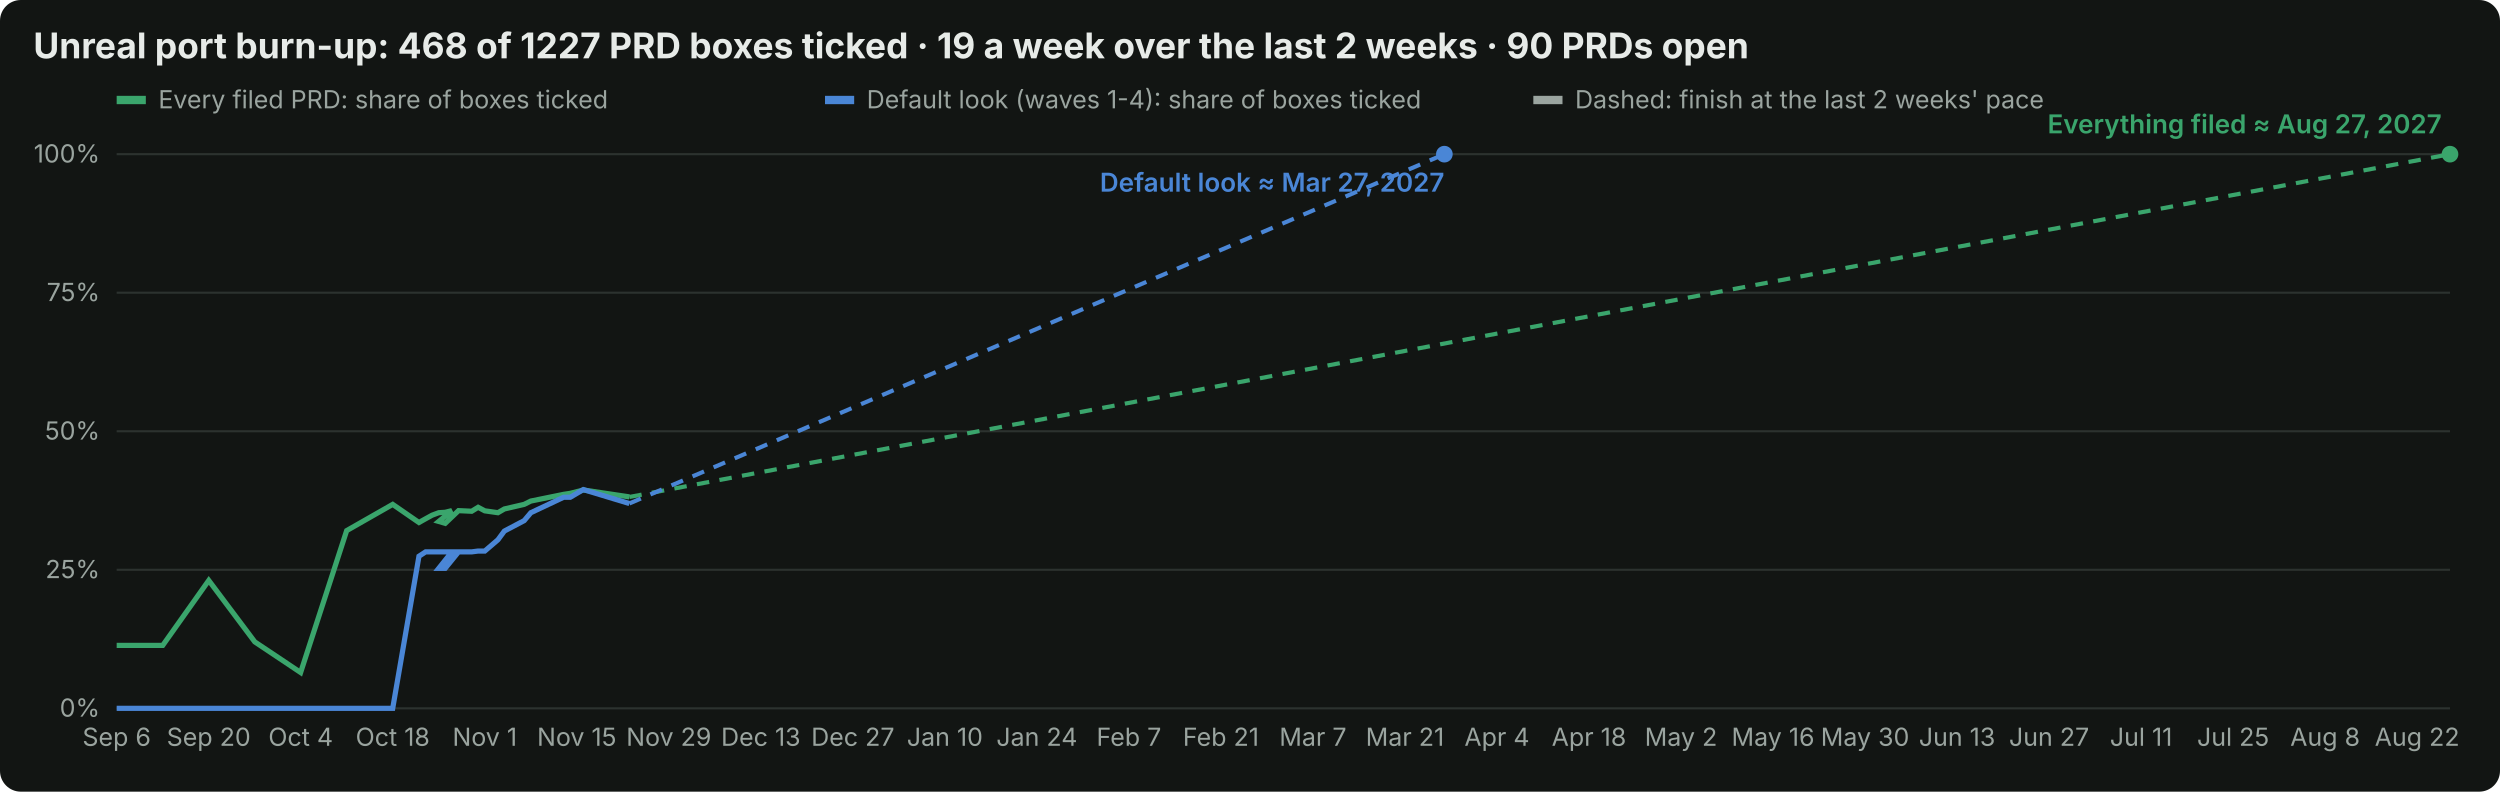
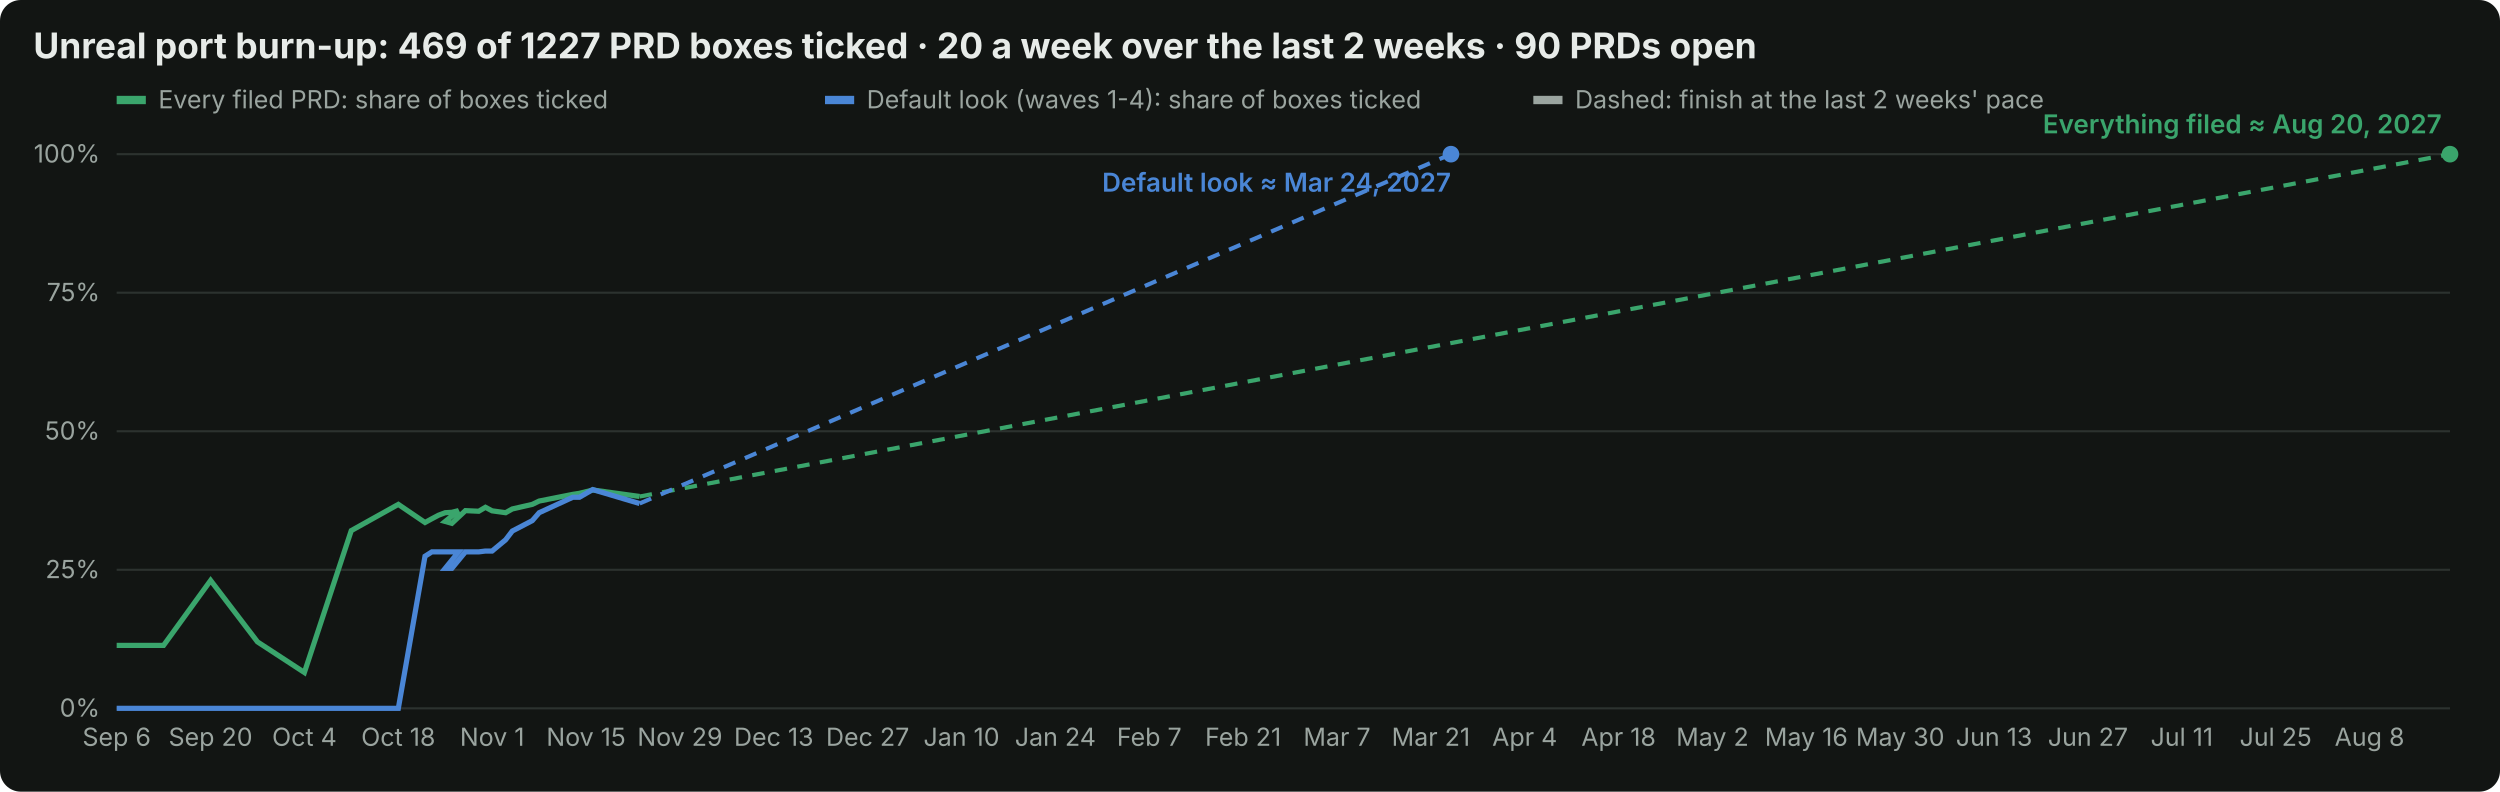
<svg xmlns="http://www.w3.org/2000/svg" viewBox="0 0 1200 380" width="1200" height="380" font-family="system-ui, -apple-system, Segoe UI, sans-serif">
  <style>.h{fill:#e7ebe8;font-size:17px;font-weight:700}.t{fill:#9aa49f;font-size:12px}.e{font-size:12.5px;font-weight:600}</style>
  <rect width="1200" height="380" rx="10" fill="#121513" />
-   <text x="16" y="28" class="h">Unreal port burn-up: 468 of 1227 PRD boxes ticked · 19 a week over the last 2 weeks · 90 PRDs open</text>
+   <text x="16" y="28" class="h">Unreal port burn-up: 469 of 1227 PRD boxes ticked · 20 a week over the last 2 weeks · 90 PRDs open</text>
  <rect x="56" y="46" width="14" height="4" fill="#3aa56c" />
  <text x="76" y="52" class="t">Every filed PRD: share of boxes ticked</text>
  <rect x="396" y="46" width="14" height="4" fill="#4a86d6" />
  <text x="416" y="52" class="t">Default look (waves 1-4): share of boxes ticked</text>
  <rect x="736" y="46" width="14" height="4" fill="#9aa49f" />
  <text x="756" y="52" class="t">Dashed: finish at the last 2 weeks' pace</text>
  <line x1="56" x2="1176" y1="340" y2="340" stroke="#2c322f" />
  <text x="48" y="344" class="t" text-anchor="end">0%</text>
  <line x1="56" x2="1176" y1="273.5" y2="273.5" stroke="#2c322f" />
  <text x="48" y="277.5" class="t" text-anchor="end">25%</text>
  <line x1="56" x2="1176" y1="207" y2="207" stroke="#2c322f" />
  <text x="48" y="211" class="t" text-anchor="end">50%</text>
  <line x1="56" x2="1176" y1="140.5" y2="140.5" stroke="#2c322f" />
  <text x="48" y="144.5" class="t" text-anchor="end">75%</text>
  <line x1="56" x2="1176" y1="74" y2="74" stroke="#2c322f" />
  <text x="48" y="78" class="t" text-anchor="end">100%</text>
  <text x="56" y="358" class="t" text-anchor="middle">Sep 6</text>
-   <text x="100.169" y="358" class="t" text-anchor="middle">Sep 20</text>
-   <text x="144.338" y="358" class="t" text-anchor="middle">Oct 4</text>
-   <text x="188.507" y="358" class="t" text-anchor="middle">Oct 18</text>
-   <text x="232.676" y="358" class="t" text-anchor="middle">Nov 1</text>
-   <text x="276.845" y="358" class="t" text-anchor="middle">Nov 15</text>
-   <text x="321.014" y="358" class="t" text-anchor="middle">Nov 29</text>
-   <text x="365.183" y="358" class="t" text-anchor="middle">Dec 13</text>
-   <text x="409.352" y="358" class="t" text-anchor="middle">Dec 27</text>
-   <text x="453.521" y="358" class="t" text-anchor="middle">Jan 10</text>
-   <text x="497.69" y="358" class="t" text-anchor="middle">Jan 24</text>
-   <text x="541.859" y="358" class="t" text-anchor="middle">Feb 7</text>
-   <text x="586.028" y="358" class="t" text-anchor="middle">Feb 21</text>
-   <text x="630.197" y="358" class="t" text-anchor="middle">Mar 7</text>
-   <text x="674.366" y="358" class="t" text-anchor="middle">Mar 21</text>
-   <text x="718.535" y="358" class="t" text-anchor="middle">Apr 4</text>
-   <text x="762.704" y="358" class="t" text-anchor="middle">Apr 18</text>
-   <text x="806.873" y="358" class="t" text-anchor="middle">May 2</text>
-   <text x="851.042" y="358" class="t" text-anchor="middle">May 16</text>
-   <text x="895.211" y="358" class="t" text-anchor="middle">May 30</text>
-   <text x="939.38" y="358" class="t" text-anchor="middle">Jun 13</text>
-   <text x="983.549" y="358" class="t" text-anchor="middle">Jun 27</text>
-   <text x="1027.718" y="358" class="t" text-anchor="middle">Jul 11</text>
-   <text x="1071.887" y="358" class="t" text-anchor="middle">Jul 25</text>
-   <text x="1116.056" y="358" class="t" text-anchor="middle">Aug 8</text>
-   <text x="1160.225" y="358" class="t" text-anchor="middle">Aug 22</text>
-   <path d="M56.0,309.8L78.1,309.8L100.2,278.6L122.3,308.1L144.3,322.8L166.4,254.7L188.5,242.1L201.1,250.8L204.3,249.0L207.4,247.3L210.6,246.1L213.7,245.9L216.9,245.1L210.6,250.3L213.7,251.2L220.1,245.1L226.4,245.4L229.5,243.5L232.7,245.2L239.0,246.1L242.1,244.3L251.6,242.1L254.8,240.5L270.5,237.3L273.7,236.8L280.0,235.2L302.1,238.5" stroke="#3aa56c" stroke-width="2.5" fill="none" />
-   <path d="M56.0,340.0L78.1,340.0L100.2,340.0L122.3,340.0L144.3,340.0L166.4,340.0L188.5,340.0L201.1,267.0L204.3,264.9L207.4,264.9L210.6,264.9L213.7,264.9L216.9,264.9L210.6,272.8L213.7,272.8L220.1,264.9L226.4,264.9L229.5,264.5L232.7,264.5L239.0,259.1L242.1,254.9L251.6,249.9L254.8,246.1L270.5,238.7L273.7,238.7L280.0,235.0L302.1,241.7" stroke="#4a86d6" stroke-width="2.5" fill="none" />
-   <path d="M302.085,238.543L1176,74" stroke="#3aa56c" stroke-width="2" stroke-dasharray="6 5" fill="none" />
+   <text x="101.057" y="358" class="t" text-anchor="middle">Sep 20</text>
+   <text x="146.115" y="358" class="t" text-anchor="middle">Oct 4</text>
+   <text x="191.172" y="358" class="t" text-anchor="middle">Oct 18</text>
+   <text x="236.23" y="358" class="t" text-anchor="middle">Nov 1</text>
+   <text x="281.287" y="358" class="t" text-anchor="middle">Nov 15</text>
+   <text x="326.345" y="358" class="t" text-anchor="middle">Nov 29</text>
+   <text x="371.402" y="358" class="t" text-anchor="middle">Dec 13</text>
+   <text x="416.46" y="358" class="t" text-anchor="middle">Dec 27</text>
+   <text x="461.517" y="358" class="t" text-anchor="middle">Jan 10</text>
+   <text x="506.575" y="358" class="t" text-anchor="middle">Jan 24</text>
+   <text x="551.632" y="358" class="t" text-anchor="middle">Feb 7</text>
+   <text x="596.69" y="358" class="t" text-anchor="middle">Feb 21</text>
+   <text x="641.747" y="358" class="t" text-anchor="middle">Mar 7</text>
+   <text x="686.805" y="358" class="t" text-anchor="middle">Mar 21</text>
+   <text x="731.862" y="358" class="t" text-anchor="middle">Apr 4</text>
+   <text x="776.92" y="358" class="t" text-anchor="middle">Apr 18</text>
+   <text x="821.977" y="358" class="t" text-anchor="middle">May 2</text>
+   <text x="867.034" y="358" class="t" text-anchor="middle">May 16</text>
+   <text x="912.092" y="358" class="t" text-anchor="middle">May 30</text>
+   <text x="957.149" y="358" class="t" text-anchor="middle">Jun 13</text>
+   <text x="1002.207" y="358" class="t" text-anchor="middle">Jun 27</text>
+   <text x="1047.264" y="358" class="t" text-anchor="middle">Jul 11</text>
+   <text x="1092.322" y="358" class="t" text-anchor="middle">Jul 25</text>
+   <text x="1137.379" y="358" class="t" text-anchor="middle">Aug 8</text>
+   <path d="M56.0,309.8L78.5,309.8L101.1,278.6L123.6,308.1L146.1,322.8L168.6,254.7L191.2,242.1L204.0,250.8L207.3,249.0L210.5,247.3L213.7,246.1L216.9,245.9L220.1,245.1L213.7,250.3L216.9,251.2L223.4,245.1L229.8,245.4L233.0,243.5L236.2,245.2L242.7,246.1L245.9,244.3L255.5,242.1L258.8,240.5L274.9,237.3L278.1,236.8L284.5,235.2L307.0,238.3" stroke="#3aa56c" stroke-width="2.5" fill="none" />
+   <path d="M56.0,340.0L78.5,340.0L101.1,340.0L123.6,340.0L146.1,340.0L168.6,340.0L191.2,340.0L204.0,267.0L207.3,264.9L210.5,264.9L213.7,264.9L216.9,264.9L220.1,264.9L213.7,272.8L216.9,272.8L223.4,264.9L229.8,264.9L233.0,264.5L236.2,264.5L242.7,259.1L245.9,254.9L255.5,249.9L258.8,246.1L274.9,238.7L278.1,238.7L284.5,235.0L307.0,241.7" stroke="#4a86d6" stroke-width="2.5" fill="none" />
+   <path d="M307.034,238.326L1176,74" stroke="#3aa56c" stroke-width="2" stroke-dasharray="6 5" fill="none" />
  <circle cx="1176" cy="74" r="4" fill="#3aa56c" />
-   <text x="1172" y="64" class="e" fill="#3aa56c" text-anchor="end">Everything filed ≈ Aug 27, 2027</text>
-   <path d="M302.085,241.664L693.296,74" stroke="#4a86d6" stroke-width="2" stroke-dasharray="6 5" fill="none" />
-   <circle cx="693.296" cy="74" r="4" fill="#4a86d6" />
-   <text x="693.296" y="92" class="e" fill="#4a86d6" text-anchor="end">Default look ≈ Mar 27, 2027</text>
+   <text x="1172" y="64" class="e" fill="#3aa56c" text-anchor="end">Everything filed ≈ Aug 20, 2027</text>
+   <path d="M307.034,241.664L696.46,74" stroke="#4a86d6" stroke-width="2" stroke-dasharray="6 5" fill="none" />
+   <circle cx="696.46" cy="74" r="4" fill="#4a86d6" />
+   <text x="696.46" y="92" class="e" fill="#4a86d6" text-anchor="end">Default look ≈ Mar 24, 2027</text>
</svg>
